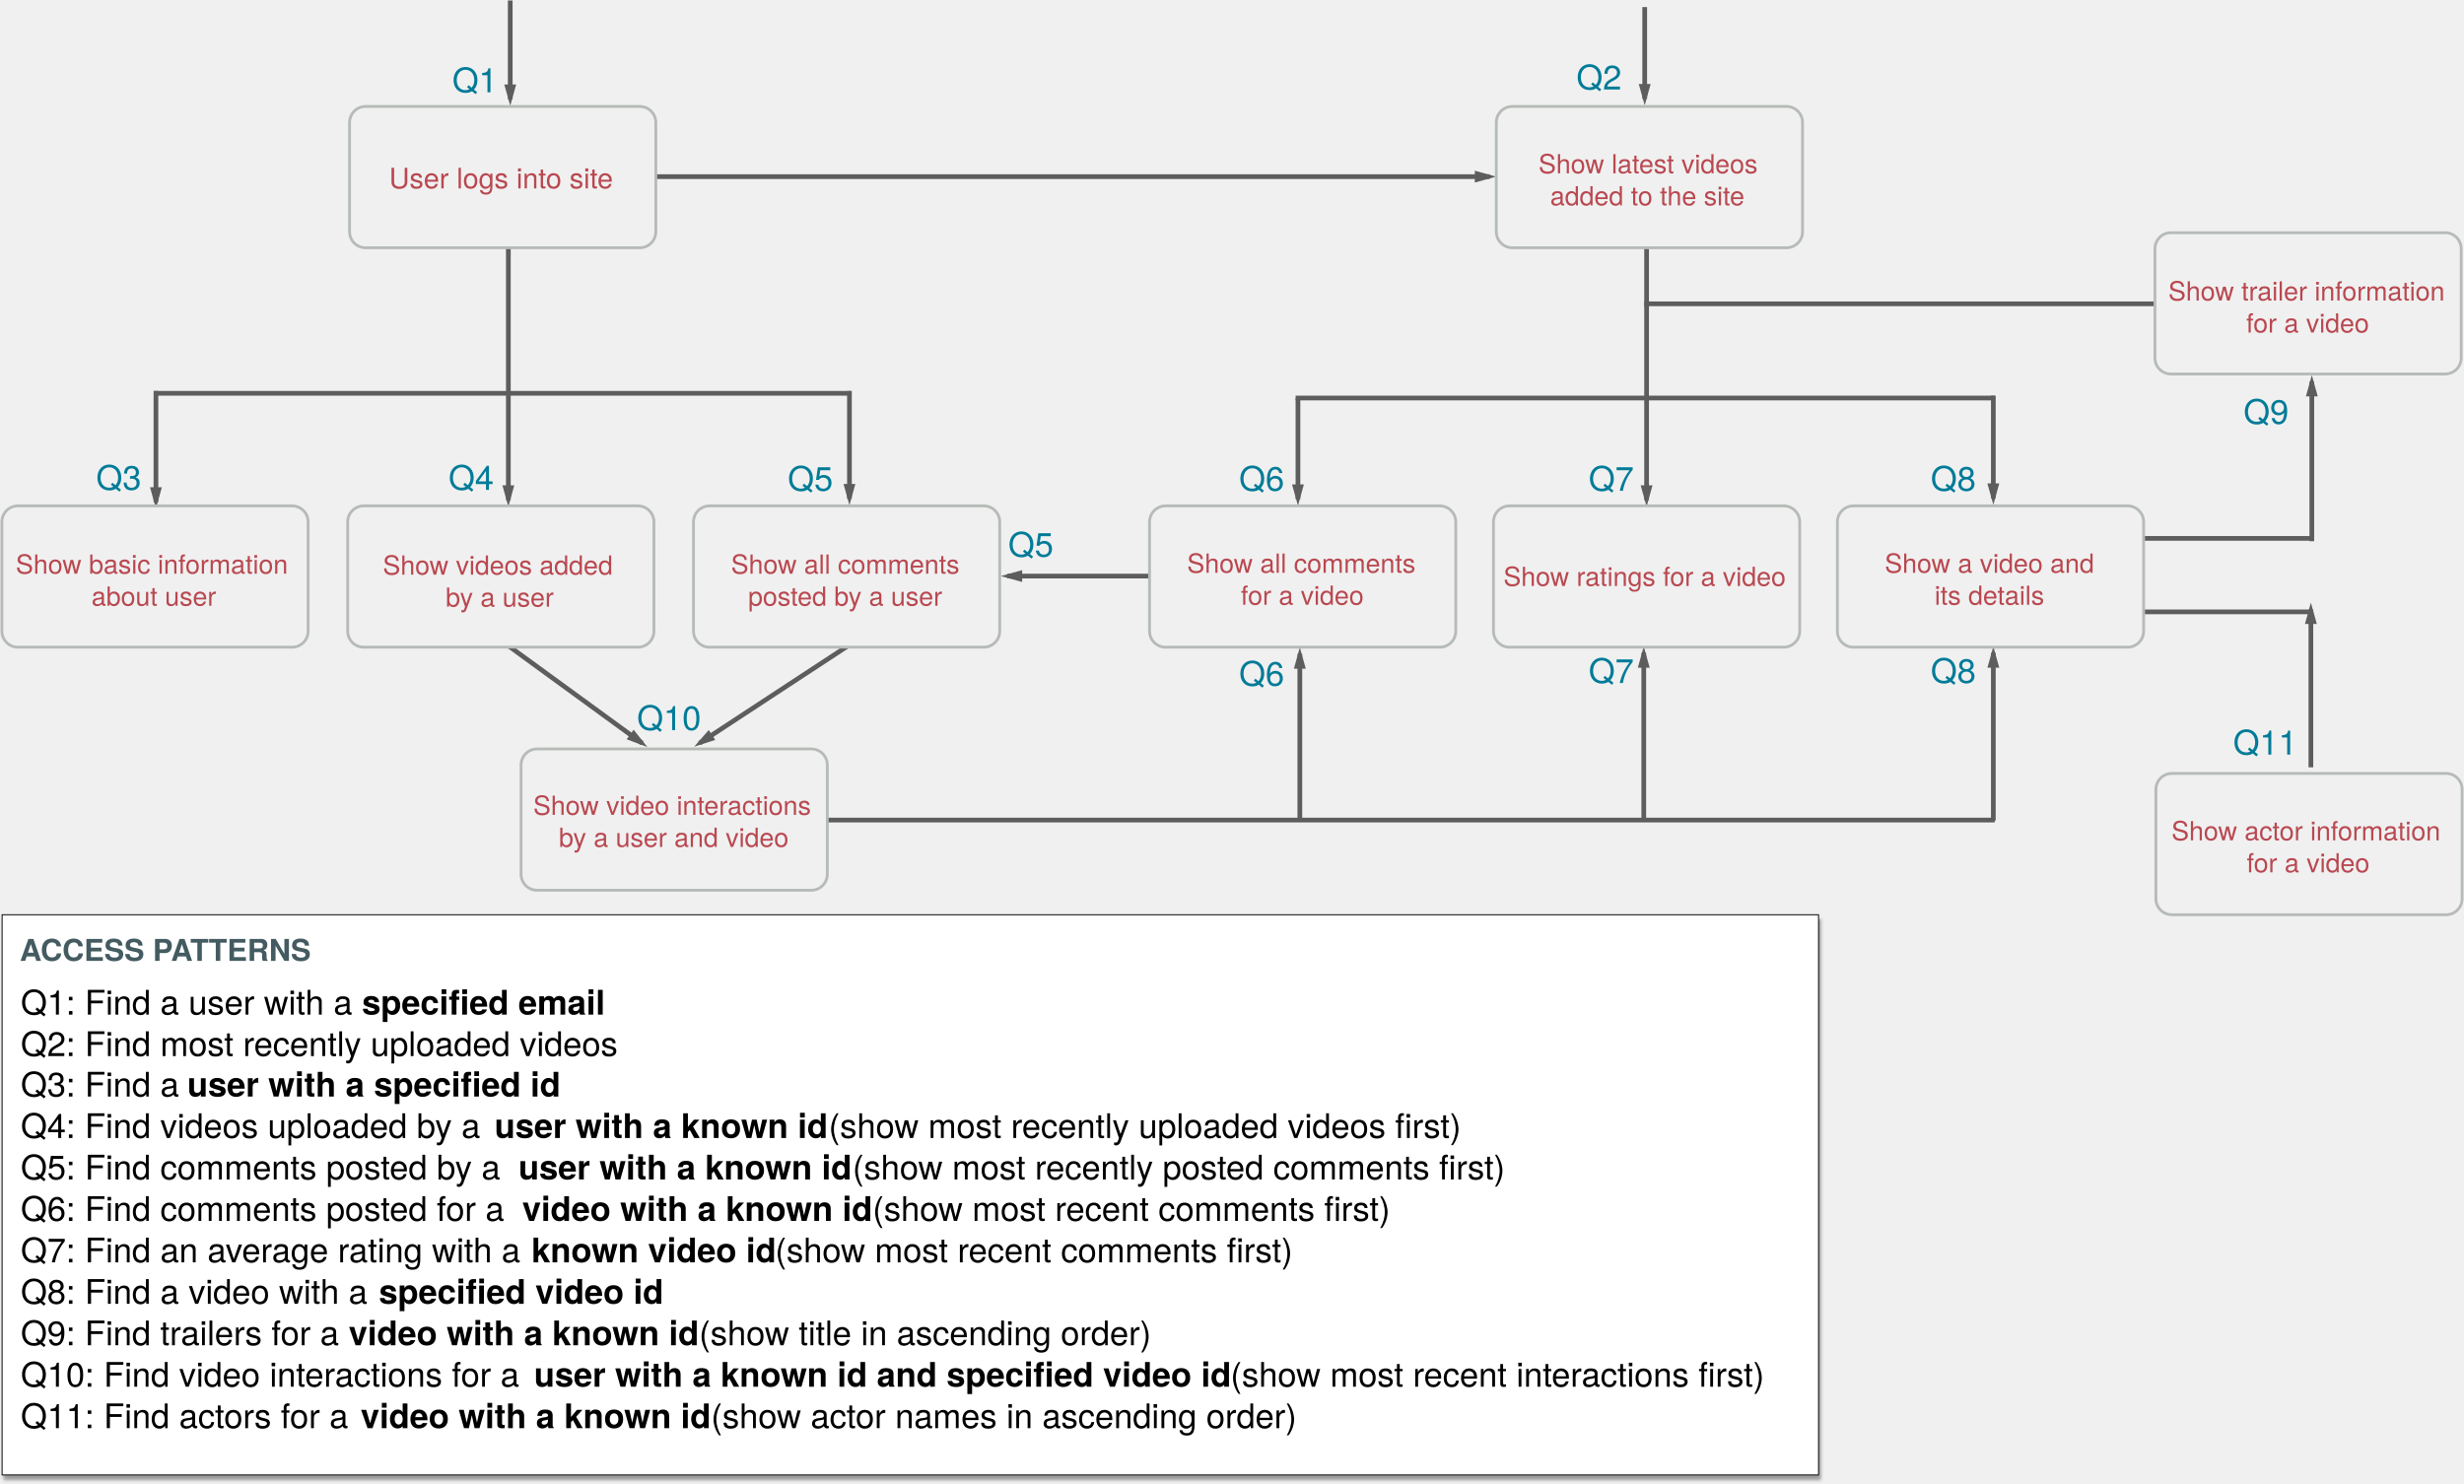
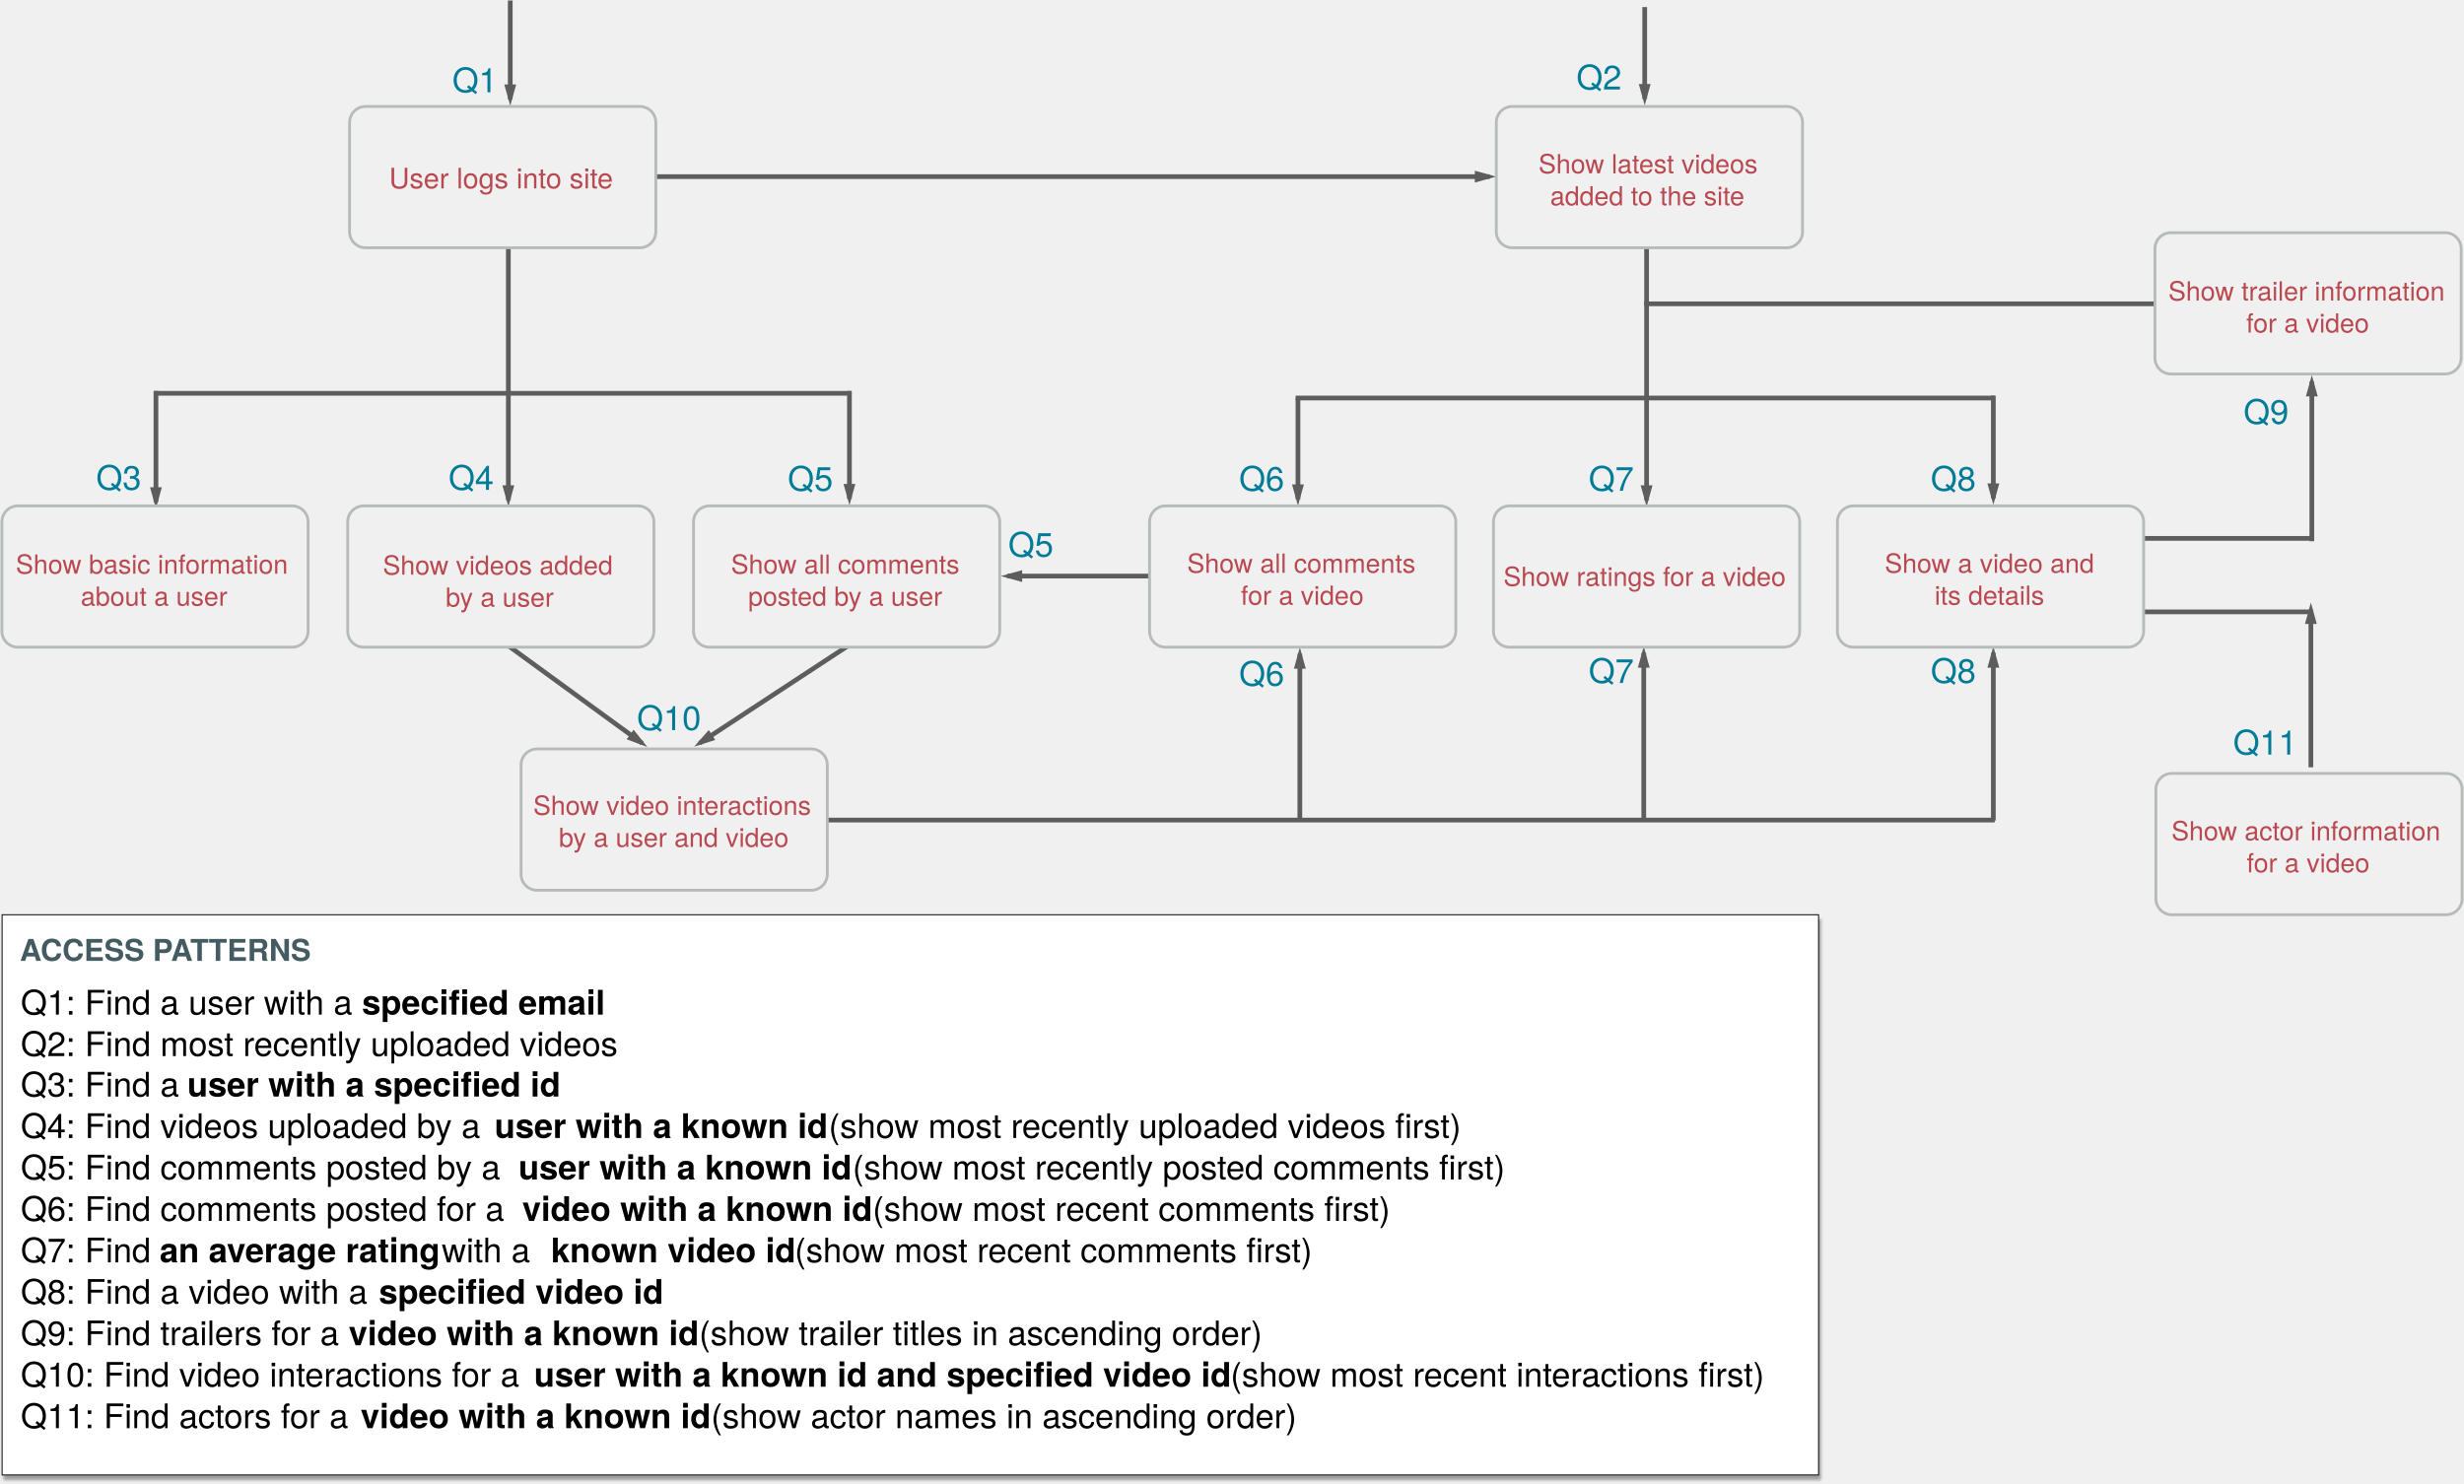
<svg xmlns="http://www.w3.org/2000/svg" width="2615px" height="1575px" viewBox="0 0 2615 1575" version="1.1">
  <defs>
    <filter x="-50%" y="-50%" width="200%" height="200%" filterUnits="objectBoundingBox" id="filter-1">
      <feOffset dx="2" dy="5" in="SourceAlpha" result="shadowOffsetOuter1" />
      <feGaussianBlur stdDeviation="2" in="shadowOffsetOuter1" result="shadowBlurOuter1" />
      <feColorMatrix values="0 0 0 0 0   0 0 0 0 0   0 0 0 0 0  0 0 0 0.35 0" in="shadowBlurOuter1" type="matrix" result="shadowMatrixOuter1" />
      <feMerge>
        <feMergeNode in="shadowMatrixOuter1" />
        <feMergeNode in="SourceGraphic" />
      </feMerge>
    </filter>
  </defs>
  <g id="Page-1" stroke="none" stroke-width="1" fill="none" fill-rule="evenodd">
    <path d="M539.5,685.5 L679.5,787.5" id="Line-Copy-5" stroke="#5D5D5D" stroke-width="5" stroke-linecap="square" />
    <path id="Line-Copy-5-decoration-1" d="M679.5,787.5 L672.538,778.716 L669.004,783.565 L679.5,787.5 Z" stroke="#5D5D5D" stroke-width="5" stroke-linecap="square" />
    <path d="M900,685.5 L744.5,787.5" id="Line-Copy-10" stroke="#5D5D5D" stroke-width="5" stroke-linecap="square" />
    <path id="Line-Copy-10-decoration-1" d="M744.5,787.5 L755.176,784.085 L751.885,779.068 L744.5,787.5 Z" stroke="#5D5D5D" stroke-width="5" stroke-linecap="square" />
    <path d="M2453.5,572 L2453.5,407.5" id="Line" stroke="#5D5D5D" stroke-width="5" stroke-linecap="square" />
    <path id="Line-decoration-1" d="M2453.5,407.5 L2450.5,418.3 L2456.5,418.3 L2453.5,407.5 Z" stroke="#5D5D5D" stroke-width="5" stroke-linecap="square" />
    <path d="M2452.5,811.5 L2452.5,649" id="Line-Copy-3" stroke="#5D5D5D" stroke-width="5" stroke-linecap="square" transform="translate(2452.5, 730.5) scale(1, -1) translate(-2452.5, -730.5) " />
    <path id="Line-Copy-3-decoration-1" d="M2452.5,649 L2449.5,659.8 L2455.5,659.8 L2452.5,649 Z" stroke="#5D5D5D" stroke-width="5" stroke-linecap="square" />
    <path d="M2286.5,322.5 L1747.497,322.5" id="Line" stroke="#5D5D5D" stroke-width="5" stroke-linecap="square" />
    <path d="M2452.5,571.5 L2275.5,571.5" id="Line" stroke="#5D5D5D" stroke-width="5" stroke-linecap="square" />
    <path d="M2451.5,649.5 L2275.5,649.5" id="Line-Copy-4" stroke="#5D5D5D" stroke-width="5" stroke-linecap="square" />
    <path d="M1747.5,264.5 L1747.5,528.5" id="Line" stroke="#5D5D5D" stroke-width="5" stroke-linecap="square" />
    <path id="Line-decoration-1" d="M1747.5,528.5 L1750.5,517.7 L1744.5,517.7 L1747.5,528.5 Z" stroke="#5D5D5D" stroke-width="5" stroke-linecap="square" />
    <path d="M541.5,3 L541.5,103" id="Line" stroke="#5D5D5D" stroke-width="5" stroke-linecap="square" />
    <path id="Line-decoration-1" d="M541.5,103 L544.5,92.2 L538.5,92.2 L541.5,103 Z" stroke="#5D5D5D" stroke-width="5" stroke-linecap="square" />
    <path d="M1745.5,10 L1745.5,102.5" id="Line-Copy" stroke="#5D5D5D" stroke-width="5" stroke-linecap="square" />
    <path id="Line-Copy-decoration-1" d="M1745.5,102.5 L1748.5,91.7 L1742.5,91.7 L1745.5,102.5 Z" stroke="#5D5D5D" stroke-width="5" stroke-linecap="square" />
    <path d="M697.5,187.5 L1578.5,187.5" id="Line" stroke="#5D5D5D" stroke-width="5" stroke-linecap="square" />
    <path id="Line-decoration-1" d="M1578.5,187.5 L1567.7,184.5 L1567.7,190.5 L1578.5,187.5 Z" stroke="#5D5D5D" stroke-width="5" stroke-linecap="square" />
    <path d="M1377.5,425.5 L1377.5,527.5" id="Line" stroke="#5D5D5D" stroke-width="5" stroke-linecap="square" />
    <path id="Line-decoration-1" d="M1377.5,527.5 L1380.5,516.7 L1374.5,516.7 L1377.5,527.5 Z" stroke="#5D5D5D" stroke-width="5" stroke-linecap="square" />
    <path d="M2115.5,422.5 L2115.5,526.5" id="Line-Copy-2" stroke="#5D5D5D" stroke-width="5" stroke-linecap="square" />
    <path id="Line-Copy-2-decoration-1" d="M2115.5,526.5 L2118.5,515.7 L2112.5,515.7 L2115.5,526.5 Z" stroke="#5D5D5D" stroke-width="5" stroke-linecap="square" />
    <path d="M1377.5,422.5 L2114.5,422.5" id="Line" stroke="#5D5D5D" stroke-width="5" stroke-linecap="square" />
    <path d="M165.5,417.5 L165.5,530.5" id="Line" stroke="#5D5D5D" stroke-width="5" stroke-linecap="square" />
    <path id="Line-decoration-1" d="M165.5,530.5 L168.5,519.7 L162.5,519.7 L165.5,530.5 Z" stroke="#5D5D5D" stroke-width="5" stroke-linecap="square" />
    <path d="M539.5,265.5 L539.5,528.5" id="Line-Copy-6" stroke="#5D5D5D" stroke-width="5" stroke-linecap="square" />
    <path id="Line-Copy-6-decoration-1" d="M539.5,528.5 L542.5,517.7 L536.5,517.7 L539.5,528.5 Z" stroke="#5D5D5D" stroke-width="5" stroke-linecap="square" />
    <path d="M901.5,417.5 L901.5,527" id="Line-Copy-7" stroke="#5D5D5D" stroke-width="5" stroke-linecap="square" />
    <path id="Line-Copy-7-decoration-1" d="M901.5,527 L904.5,516.2 L898.5,516.2 L901.5,527 Z" stroke="#5D5D5D" stroke-width="5" stroke-linecap="square" />
    <path d="M165.75,417.5 L900.75,417.5" id="Line" stroke="#5D5D5D" stroke-width="5" stroke-linecap="square" />
    <path d="M1217.5,611.5 L1071.5,611.5" id="Line" stroke="#5D5D5D" stroke-width="5" stroke-linecap="square" />
    <path id="Line-decoration-1" d="M1071.5,611.5 L1082.3,614.5 L1082.3,608.5 L1071.5,611.5 Z" stroke="#5D5D5D" stroke-width="5" stroke-linecap="square" />
    <path d="M879.5,870.5 L2114.5,870.5" id="Line" stroke="#5D5D5D" stroke-width="5" stroke-linecap="square" />
    <path d="M1379.5,868.5 L1379.5,696.5" id="Line" stroke="#5D5D5D" stroke-width="5" stroke-linecap="square" />
    <path id="Line-decoration-1" d="M1379.5,696.5 L1376.5,707.3 L1382.5,707.3 L1379.5,696.5 Z" stroke="#5D5D5D" stroke-width="5" stroke-linecap="square" />
    <path d="M1744.5,868.5 L1744.5,695.5" id="Line-Copy-8" stroke="#5D5D5D" stroke-width="5" stroke-linecap="square" />
    <path id="Line-Copy-8-decoration-1" d="M1744.5,695.5 L1741.5,706.3 L1747.5,706.3 L1744.5,695.5 Z" stroke="#5D5D5D" stroke-width="5" stroke-linecap="square" />
    <path d="M2115.5,868.5 L2115.5,695.5" id="Line-Copy-9" stroke="#5D5D5D" stroke-width="5" stroke-linecap="square" />
    <path id="Line-Copy-9-decoration-1" d="M2115.5,695.5 L2112.5,706.3 L2118.5,706.3 L2115.5,695.5 Z" stroke="#5D5D5D" stroke-width="5" stroke-linecap="square" />
    <rect id="Rectangle" stroke="#B6BBB7" stroke-width="3" fill="#F0F0F0" x="1588" y="113" width="325" height="150" rx="17" />
    <text id="Show-latest-videos-" font-family="Helvetica Neue" font-size="28" font-weight="normal" fill="#B94850">
      <tspan x="1632.784" y="184">Show latest videos </tspan>
      <tspan x="1645.188" y="218">added to the site</tspan>
    </text>
    <rect id="Rectangle" stroke="#B6BBB7" stroke-width="3" fill="#F0F0F0" x="1220" y="537" width="325" height="150" rx="17" />
    <text id="Show-all-comments" font-family="Helvetica Neue" font-size="28" font-weight="normal" fill="#B94850">
      <tspan x="1259.828" y="608">Show all comments</tspan>
      <tspan x="1316.892" y="642">for a video</tspan>
    </text>
    <rect id="Rectangle" stroke="#B6BBB7" stroke-width="3" fill="#F0F0F0" x="1585" y="537" width="325" height="150" rx="17" />
    <text id="Show-ratings-for-a-v" font-family="Helvetica Neue" font-size="28" font-weight="normal" fill="#B94850">
      <tspan x="1595.586" y="622">Show ratings for a video</tspan>
    </text>
    <rect id="Rectangle" stroke="#B6BBB7" stroke-width="3" fill="#F0F0F0" x="1950" y="537" width="325" height="150" rx="17" />
    <text id="Show-a-video-and" font-family="Helvetica Neue" font-size="28" font-weight="normal" fill="#B94850">
      <tspan x="2000.234" y="608">Show a video and</tspan>
      <tspan x="2053.126" y="642">its details</tspan>
    </text>
    <rect id="Rectangle" stroke="#B6BBB7" stroke-width="3" fill="#F0F0F0" x="2288" y="821" width="325" height="150" rx="17" />
    <text id="Show-actor-informati" font-family="Helvetica Neue" font-size="28" font-weight="normal" fill="#B94850">
      <tspan x="2304.536" y="892">Show actor information </tspan>
      <tspan x="2384.392" y="926">for a video</tspan>
    </text>
    <rect id="Rectangle" stroke="#B6BBB7" stroke-width="3" fill="#F0F0F0" x="2287" y="247" width="325" height="150" rx="17" />
    <text id="Show-trailer-informa" font-family="Helvetica Neue" font-size="28" font-weight="normal" fill="#B94850">
      <tspan x="2301.194" y="319">Show trailer information </tspan>
      <tspan x="2383.892" y="353">for a video</tspan>
    </text>
    <rect id="Rectangle" stroke="#B6BBB7" stroke-width="3" fill="#F0F0F0" x="2" y="537" width="325" height="150" rx="17" />
    <text id="Show-basic-informati" font-family="Helvetica Neue" font-size="28" font-weight="normal" fill="#B94850">
      <tspan x="16.734" y="609">Show basic information  </tspan>
-       <tspan x="97.094" y="643">about user</tspan>
+       <tspan x="85.684" y="643">about a user</tspan>
    </text>
    <rect id="Rectangle" stroke="#B6BBB7" stroke-width="3" fill="#F0F0F0" x="371" y="113" width="325" height="150" rx="17" />
    <text id="User-logs-into-site" font-family="Helvetica Neue" font-size="30" font-weight="normal" fill="#B94850">
      <tspan x="412.945" y="200">User logs into site</tspan>
    </text>
    <rect id="Rectangle" stroke="#B6BBB7" stroke-width="3" fill="#F0F0F0" x="553" y="795" width="325" height="150" rx="17" />
    <text id="Show-video-interacti" font-family="Helvetica Neue" font-size="28" font-weight="normal" fill="#B94850">
      <tspan x="565.892" y="865">Show video interactions </tspan>
      <tspan x="593.08" y="899">by a user and video</tspan>
    </text>
    <rect id="Rectangle" stroke="#B6BBB7" stroke-width="3" fill="#F0F0F0" x="369" y="537" width="325" height="150" rx="17" />
    <text id="Show-videos-added" font-family="Helvetica Neue" font-size="28" font-weight="normal" fill="#B94850">
      <tspan x="406.306" y="610">Show videos added</tspan>
      <tspan x="472.932" y="644">by a user</tspan>
    </text>
    <rect id="Rectangle" stroke="#B6BBB7" stroke-width="3" fill="#F0F0F0" x="736" y="537" width="325" height="150" rx="17" />
    <text id="Show-all-comments" font-family="Helvetica Neue" font-size="28" font-weight="normal" fill="#B94850">
      <tspan x="775.828" y="609">Show all comments</tspan>
      <tspan x="793.972" y="643">posted by a user</tspan>
    </text>
    <text id="Q1" font-family="Helvetica Neue" font-size="36" font-weight="420" fill="#007B98">
      <tspan x="480" y="98">Q1</tspan>
    </text>
    <text id="Q2" font-family="Helvetica Neue" font-size="36" font-weight="420" fill="#007B98">
      <tspan x="1673" y="95">Q2</tspan>
    </text>
    <text id="Q3" font-family="Helvetica Neue" font-size="36" font-weight="420" fill="#007B98">
      <tspan x="102" y="520">Q3</tspan>
    </text>
    <text id="Q10" font-family="Helvetica Neue" font-size="36" font-weight="420" fill="#007B98">
      <tspan x="676" y="775">Q10</tspan>
    </text>
    <text id="Q4" font-family="Helvetica Neue" font-size="36" font-weight="420" fill="#007B98">
      <tspan x="476" y="520">Q4</tspan>
    </text>
    <text id="Q5" font-family="Helvetica Neue" font-size="36" font-weight="420" fill="#007B98">
      <tspan x="836" y="521">Q5</tspan>
    </text>
    <text id="Q5" font-family="Helvetica Neue" font-size="36" font-weight="420" fill="#007B98">
      <tspan x="1070" y="591">Q5</tspan>
    </text>
    <text id="Q6" font-family="Helvetica Neue" font-size="36" font-weight="420" fill="#007B98">
      <tspan x="1315" y="521">Q6</tspan>
    </text>
    <text id="Q7" font-family="Helvetica Neue" font-size="36" font-weight="420" fill="#007B98">
      <tspan x="1686" y="521">Q7</tspan>
    </text>
    <text id="Q8" font-family="Helvetica Neue" font-size="36" font-weight="420" fill="#007B98">
      <tspan x="2049" y="521">Q8</tspan>
    </text>
    <text id="Q8" font-family="Helvetica Neue" font-size="36" font-weight="420" fill="#007B98">
      <tspan x="2049" y="725">Q8</tspan>
    </text>
    <text id="Q7" font-family="Helvetica Neue" font-size="36" font-weight="420" fill="#007B98">
      <tspan x="1686" y="725">Q7</tspan>
    </text>
    <text id="Q6" font-family="Helvetica Neue" font-size="36" font-weight="420" fill="#007B98">
      <tspan x="1315" y="728">Q6</tspan>
    </text>
    <text id="Q9" font-family="Helvetica Neue" font-size="36" font-weight="420" fill="#007B98">
      <tspan x="2381" y="450">Q9</tspan>
    </text>
    <text id="Q11" font-family="Helvetica Neue" font-size="36" font-weight="420" fill="#007B98">
      <tspan x="2370" y="801">Q11</tspan>
    </text>
    <g id="Access-Patterns" transform="translate(2, 971)">
      <rect id="Rectangle-29" stroke="#000000" fill="#FFFFFF" filter="url(#filter-1)" x="0.233" y="0" width="1927.767" height="594.694" />
      <text id="Q1:-Find-a-user-with" font-family="Helvetica Neue" font-size="36" font-weight="normal" fill="#000000">
        <tspan x="20" y="106">Q1: Find a user with a </tspan>
        <tspan x="382.088" y="106" font-weight="bold">specified email</tspan>
        <tspan x="20" y="150">Q2: Find most recently uploaded videos</tspan>
        <tspan x="20" y="193">Q3: Find a </tspan>
        <tspan x="196.76" y="193" font-weight="bold">user with a specified id</tspan>
        <tspan x="593.3" y="193" />
        <tspan x="20" y="237">Q4: Find videos uploaded by a </tspan>
        <tspan x="522.848" y="237" font-weight="bold">user with a known id</tspan>
        <tspan x="877.448" y="237"> (show most recently uploaded videos first)</tspan>
        <tspan x="20" y="281">Q5: Find comments posted by a </tspan>
        <tspan x="548.264" y="281" font-weight="bold">user with a known id</tspan>
        <tspan x="902.864" y="281"> (show most recently posted comments first)</tspan>
        <tspan x="20" y="325">Q6: Find comments posted for a </tspan>
        <tspan x="552.224" y="325" font-weight="bold">video with a known id</tspan>
        <tspan x="924.14" y="325"> (show most recent comments first)</tspan>
-         <tspan x="20" y="369">Q7: Find an average rating with a </tspan>
-         <tspan x="562.088" y="369" font-weight="bold">known video id</tspan>
-         <tspan x="820.712" y="369"> (show most recent comments first)</tspan>
+         <tspan x="20" y="369">Q7: Find </tspan>
+         <tspan x="167.42" y="369" font-weight="bold">an average rating</tspan>
+         <tspan x="466.796" y="369"> with a </tspan>
+         <tspan x="582.788" y="369" font-weight="bold">known video id</tspan>
+         <tspan x="841.412" y="369"> (show most recent comments first)</tspan>
        <tspan x="20" y="413">Q8: Find a video with a </tspan>
        <tspan x="400.088" y="413" font-weight="bold">specified video id</tspan>
        <tspan x="700.652" y="413" />
        <tspan x="20" y="457">Q9: Find trailers for a </tspan>
        <tspan x="368.048" y="457" font-weight="bold">video with a known id</tspan>
-         <tspan x="739.964" y="457"> (show title in ascending order)</tspan>
+         <tspan x="739.964" y="457"> (show trailer titles in ascending order)</tspan>
        <tspan x="20" y="501">Q10: Find video interactions for a </tspan>
        <tspan x="564.788" y="501" font-weight="bold">user with a known id and specified video id</tspan>
        <tspan x="1303.976" y="501"> (show most recent interactions first)</tspan>
        <tspan x="20" y="545">Q11: Find actors for a </tspan>
        <tspan x="380.756" y="545" font-weight="bold">video with a known id</tspan>
        <tspan x="752.672" y="545"> (show actor names in ascending order)</tspan>
      </text>
      <text id="ACCESS-PATTERNS" font-family="Helvetica Neue" font-size="32" font-weight="bold" fill="#435B61">
        <tspan x="19" y="49">ACCESS PATTERNS</tspan>
      </text>
    </g>
  </g>
</svg>
